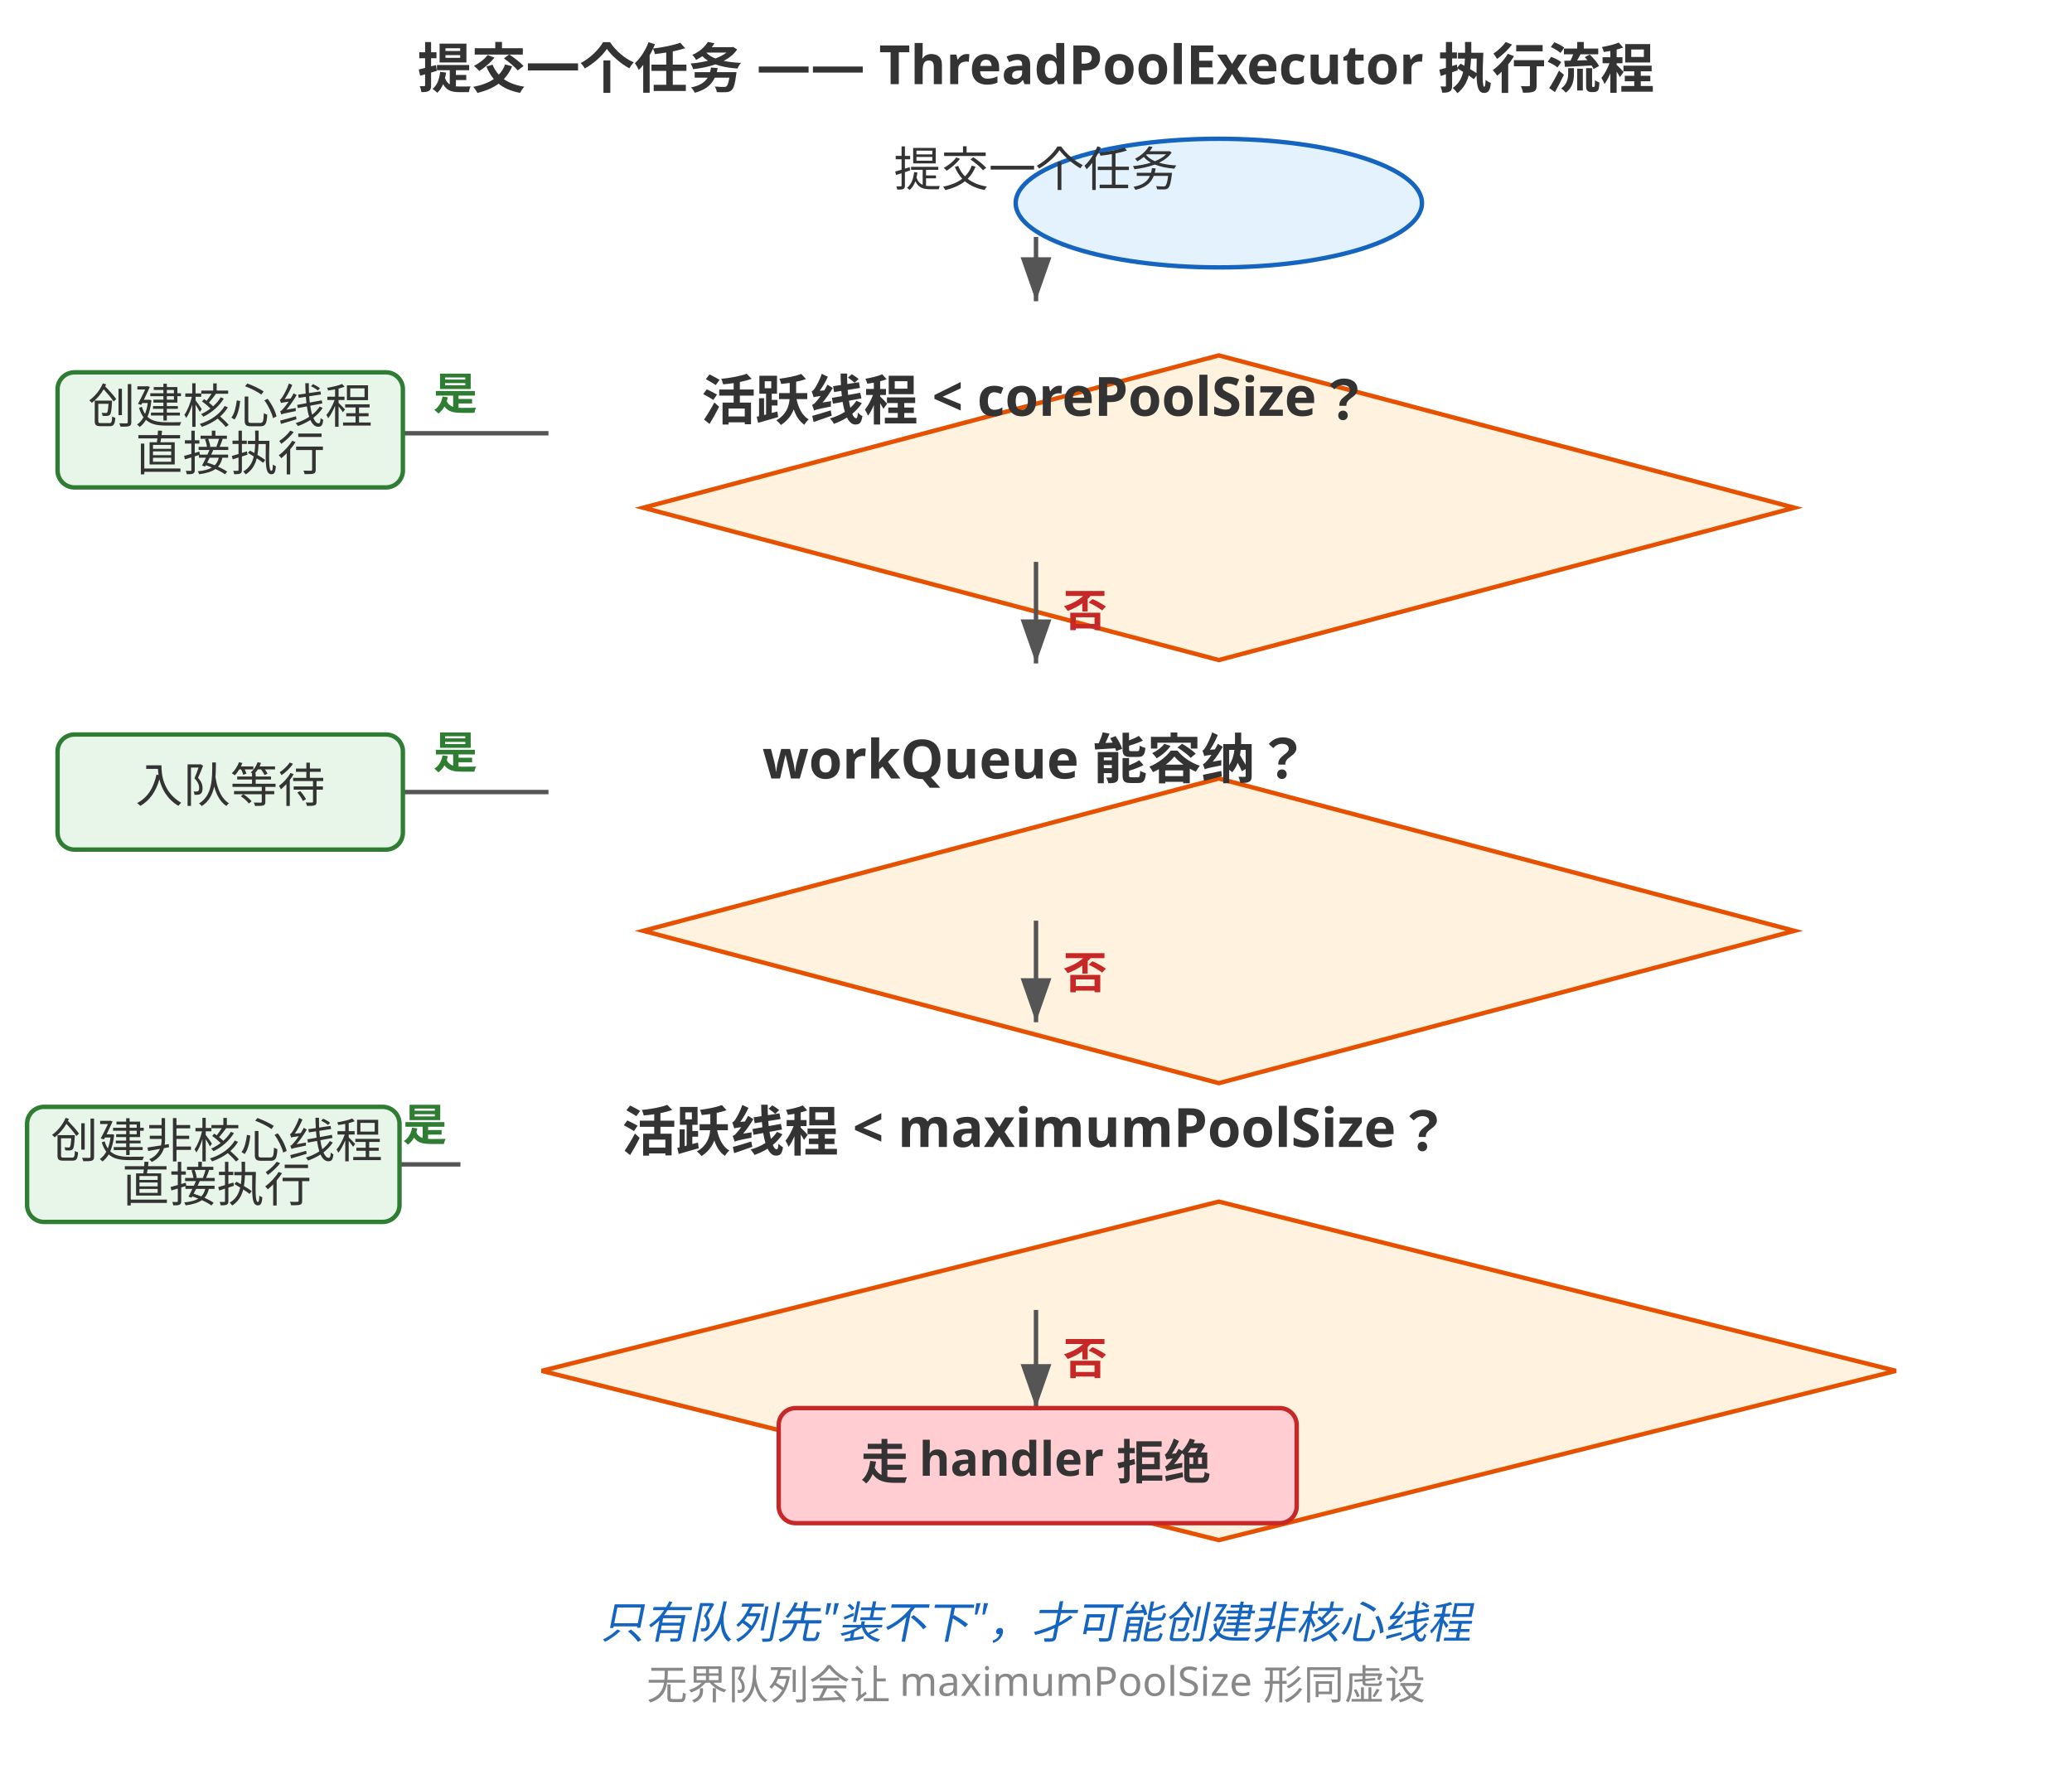
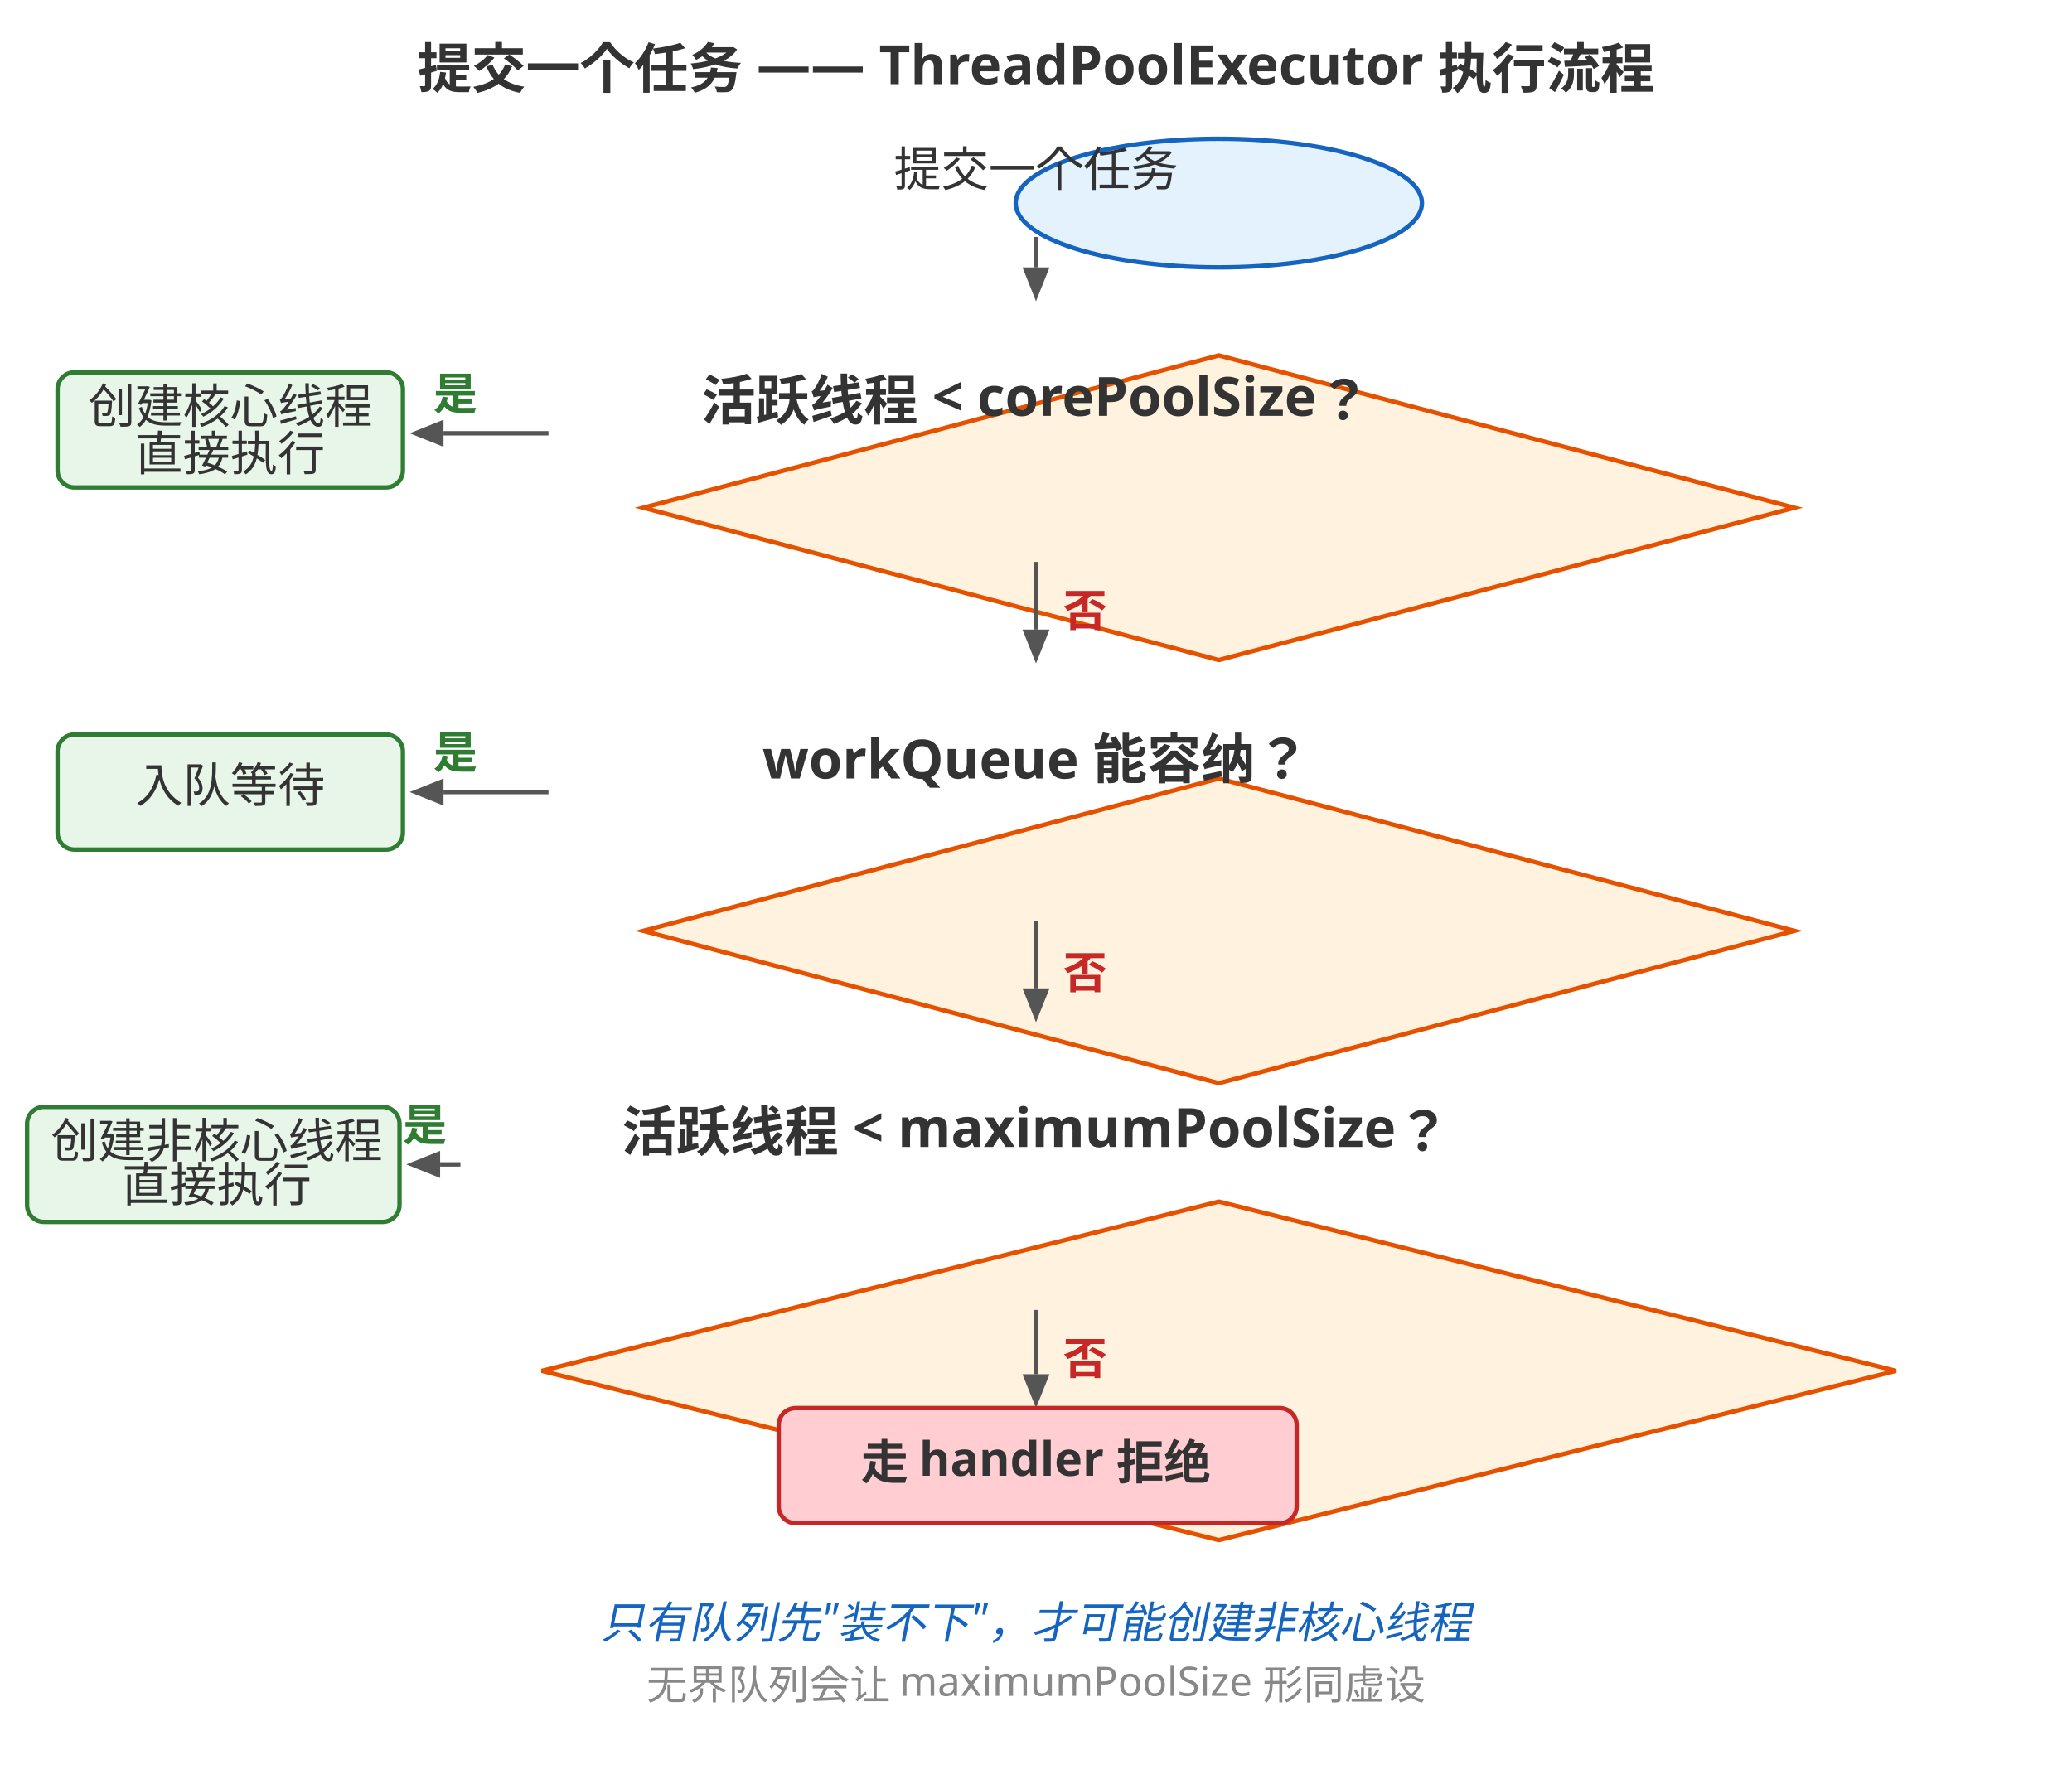
- <svg xmlns="http://www.w3.org/2000/svg" viewBox="0 0 612 527" font-family="'Noto Sans SC','PingFang SC','Microsoft YaHei',sans-serif">
+ <svg xmlns="http://www.w3.org/2000/svg" width="612" height="527" viewBox="0 0 612 527" font-family="'Noto Sans SC','PingFang SC','Microsoft YaHei',sans-serif">
  <defs>
-     <marker id="arrow" markerWidth="10" markerHeight="7" refX="10" refY="3.5" orient="auto">
-       <polygon points="0 0, 10 3.5, 0 7" fill="#555555" />
+     <marker id="arrow" markerWidth="10" markerHeight="8" refX="0" refY="4" orient="auto" markerUnits="userSpaceOnUse">
+       <path d="M0,0 L10,4 L0,8 Z" fill="#555555" />
    </marker>
  </defs>
  <style>
    text{font-size:14px;fill:#333333}
    .title{font-size:16px;font-weight:bold;fill:#333333}
    .label-yes{fill:#2e7d32;font-size:13px;font-weight:bold}
    .label-no{fill:#c62828;font-size:13px;font-weight:bold}
    .hint{fill:#888888;font-size:12px}
    .note{fill:#1565c0;font-size:13px;font-style:italic}
  </style>
  <text x="306" y="26" text-anchor="middle" class="title">提交一个任务 —— ThreadPoolExecutor 执行流程</text>
  <ellipse cx="360" cy="60" rx="60" ry="19" fill="#e3f2fd" stroke="#1565c0" stroke-width="1.3" />
  <text x="306" y="55" text-anchor="middle" fill="#0d47a1">提交一个任务</text>
-   <line x1="306" y1="70" x2="306" y2="89" stroke="#555555" stroke-width="1.3" marker-end="url(#arrow)" />
+   <line x1="306" y1="70" x2="306" y2="79" stroke="#555555" stroke-width="1.3" marker-end="url(#arrow)" />
  <polygon points="360,105 530,150 360,195 190,150" fill="#fff3e0" stroke="#e65100" stroke-width="1.3" />
  <text x="306" y="124" text-anchor="middle" class="title">活跃线程 &lt; corePoolSize？</text>
-   <line x1="162" y1="128" x2="85" y2="128" stroke="#555555" stroke-width="1.3" marker-end="url(#arrow)" />
+   <line x1="162" y1="128" x2="131" y2="128" stroke="#555555" stroke-width="1.3" marker-end="url(#arrow)" />
  <text x="128" y="121" class="label-yes">是</text>
  <rect x="17" y="110" rx="5" width="102" height="34" fill="#e8f5e9" stroke="#2e7d32" stroke-width="1.3" />
  <text x="68" y="125" text-anchor="middle" fill="#1b5e20">创建核心线程</text>
  <text x="68" y="139" text-anchor="middle" fill="#1b5e20">直接执行</text>
-   <line x1="306" y1="166" x2="306" y2="196" stroke="#555555" stroke-width="1.3" marker-end="url(#arrow)" />
+   <line x1="306" y1="166" x2="306" y2="186" stroke="#555555" stroke-width="1.3" marker-end="url(#arrow)" />
  <text x="314" y="185" class="label-no">否</text>
  <polygon points="360,230 530,275 360,320 190,275" fill="#fff3e0" stroke="#e65100" stroke-width="1.3" />
  <text x="306" y="230" text-anchor="middle" class="title">workQueue 能容纳？</text>
-   <line x1="162" y1="234" x2="85" y2="234" stroke="#555555" stroke-width="1.3" marker-end="url(#arrow)" />
+   <line x1="162" y1="234" x2="131" y2="234" stroke="#555555" stroke-width="1.3" marker-end="url(#arrow)" />
  <text x="128" y="227" class="label-yes">是</text>
  <rect x="17" y="217" rx="5" width="102" height="34" fill="#e8f5e9" stroke="#2e7d32" stroke-width="1.3" />
  <text x="68" y="237" text-anchor="middle" fill="#1b5e20">入队等待</text>
-   <line x1="306" y1="272" x2="306" y2="302" stroke="#555555" stroke-width="1.3" marker-end="url(#arrow)" />
+   <line x1="306" y1="272" x2="306" y2="292" stroke="#555555" stroke-width="1.3" marker-end="url(#arrow)" />
  <text x="314" y="292" class="label-no">否</text>
  <polygon points="360,355 560,405 360,455 160,405" fill="#fff3e0" stroke="#e65100" stroke-width="1.3" />
  <text x="306" y="340" text-anchor="middle" class="title">活跃线程 &lt; maximumPoolSize？</text>
-   <line x1="136" y1="344" x2="85" y2="344" stroke="#555555" stroke-width="1.3" marker-end="url(#arrow)" />
+   <line x1="136" y1="344" x2="130" y2="344" stroke="#555555" stroke-width="1.3" marker-end="url(#arrow)" />
  <text x="119" y="337" class="label-yes">是</text>
  <rect x="8" y="327" rx="5" width="110" height="34" fill="#e8f5e9" stroke="#2e7d32" stroke-width="1.3" />
  <text x="64" y="342" text-anchor="middle" fill="#1b5e20">创建非核心线程</text>
  <text x="64" y="355" text-anchor="middle" fill="#1b5e20">直接执行</text>
-   <line x1="306" y1="387" x2="306" y2="416" stroke="#555555" stroke-width="1.3" marker-end="url(#arrow)" />
+   <line x1="306" y1="387" x2="306" y2="406" stroke="#555555" stroke-width="1.3" marker-end="url(#arrow)" />
  <text x="314" y="406" class="label-no">否</text>
  <rect x="230" y="416" rx="5" width="153" height="34" fill="#ffcdd2" stroke="#c62828" stroke-width="1.3" />
  <text x="306" y="437" text-anchor="middle" fill="#b71c1c" font-weight="bold">走 handler 拒绝</text>
  <text x="306" y="484" text-anchor="middle" class="note">只有队列先"装不下"，才可能创建非核心线程</text>
  <text x="306" y="502" text-anchor="middle" class="hint">无界队列会让 maximumPoolSize 形同虚设</text>
</svg>
